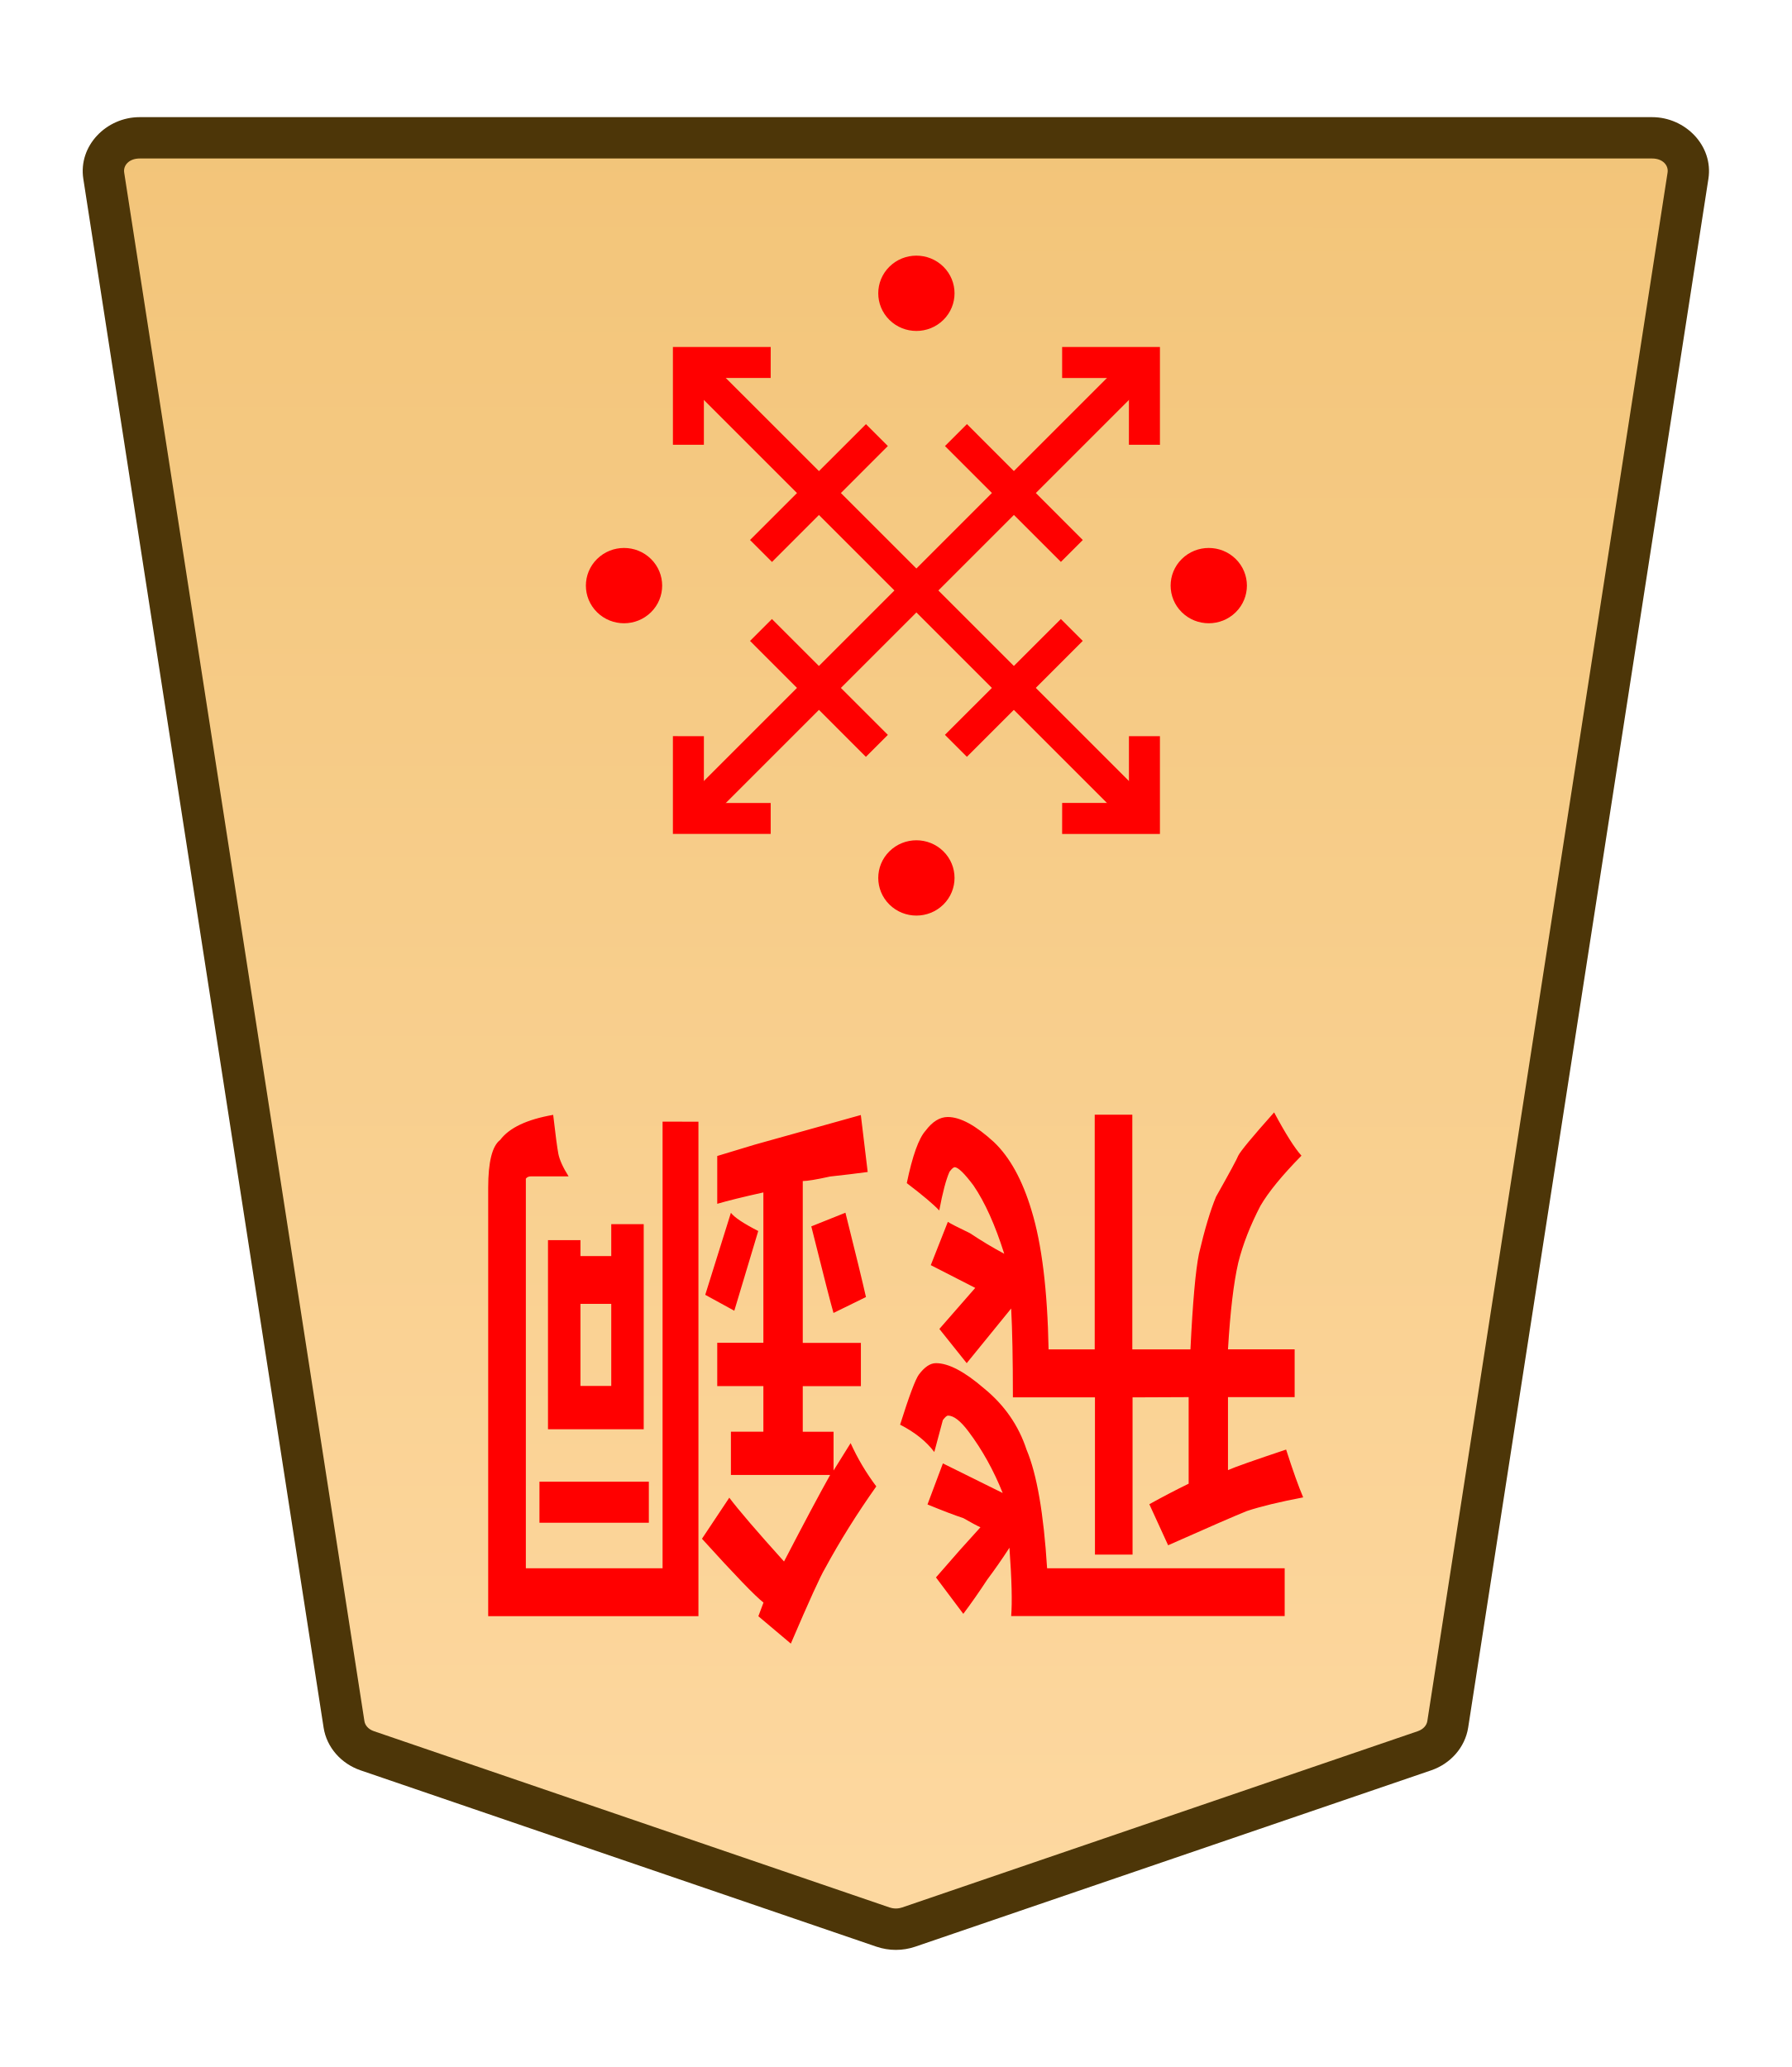
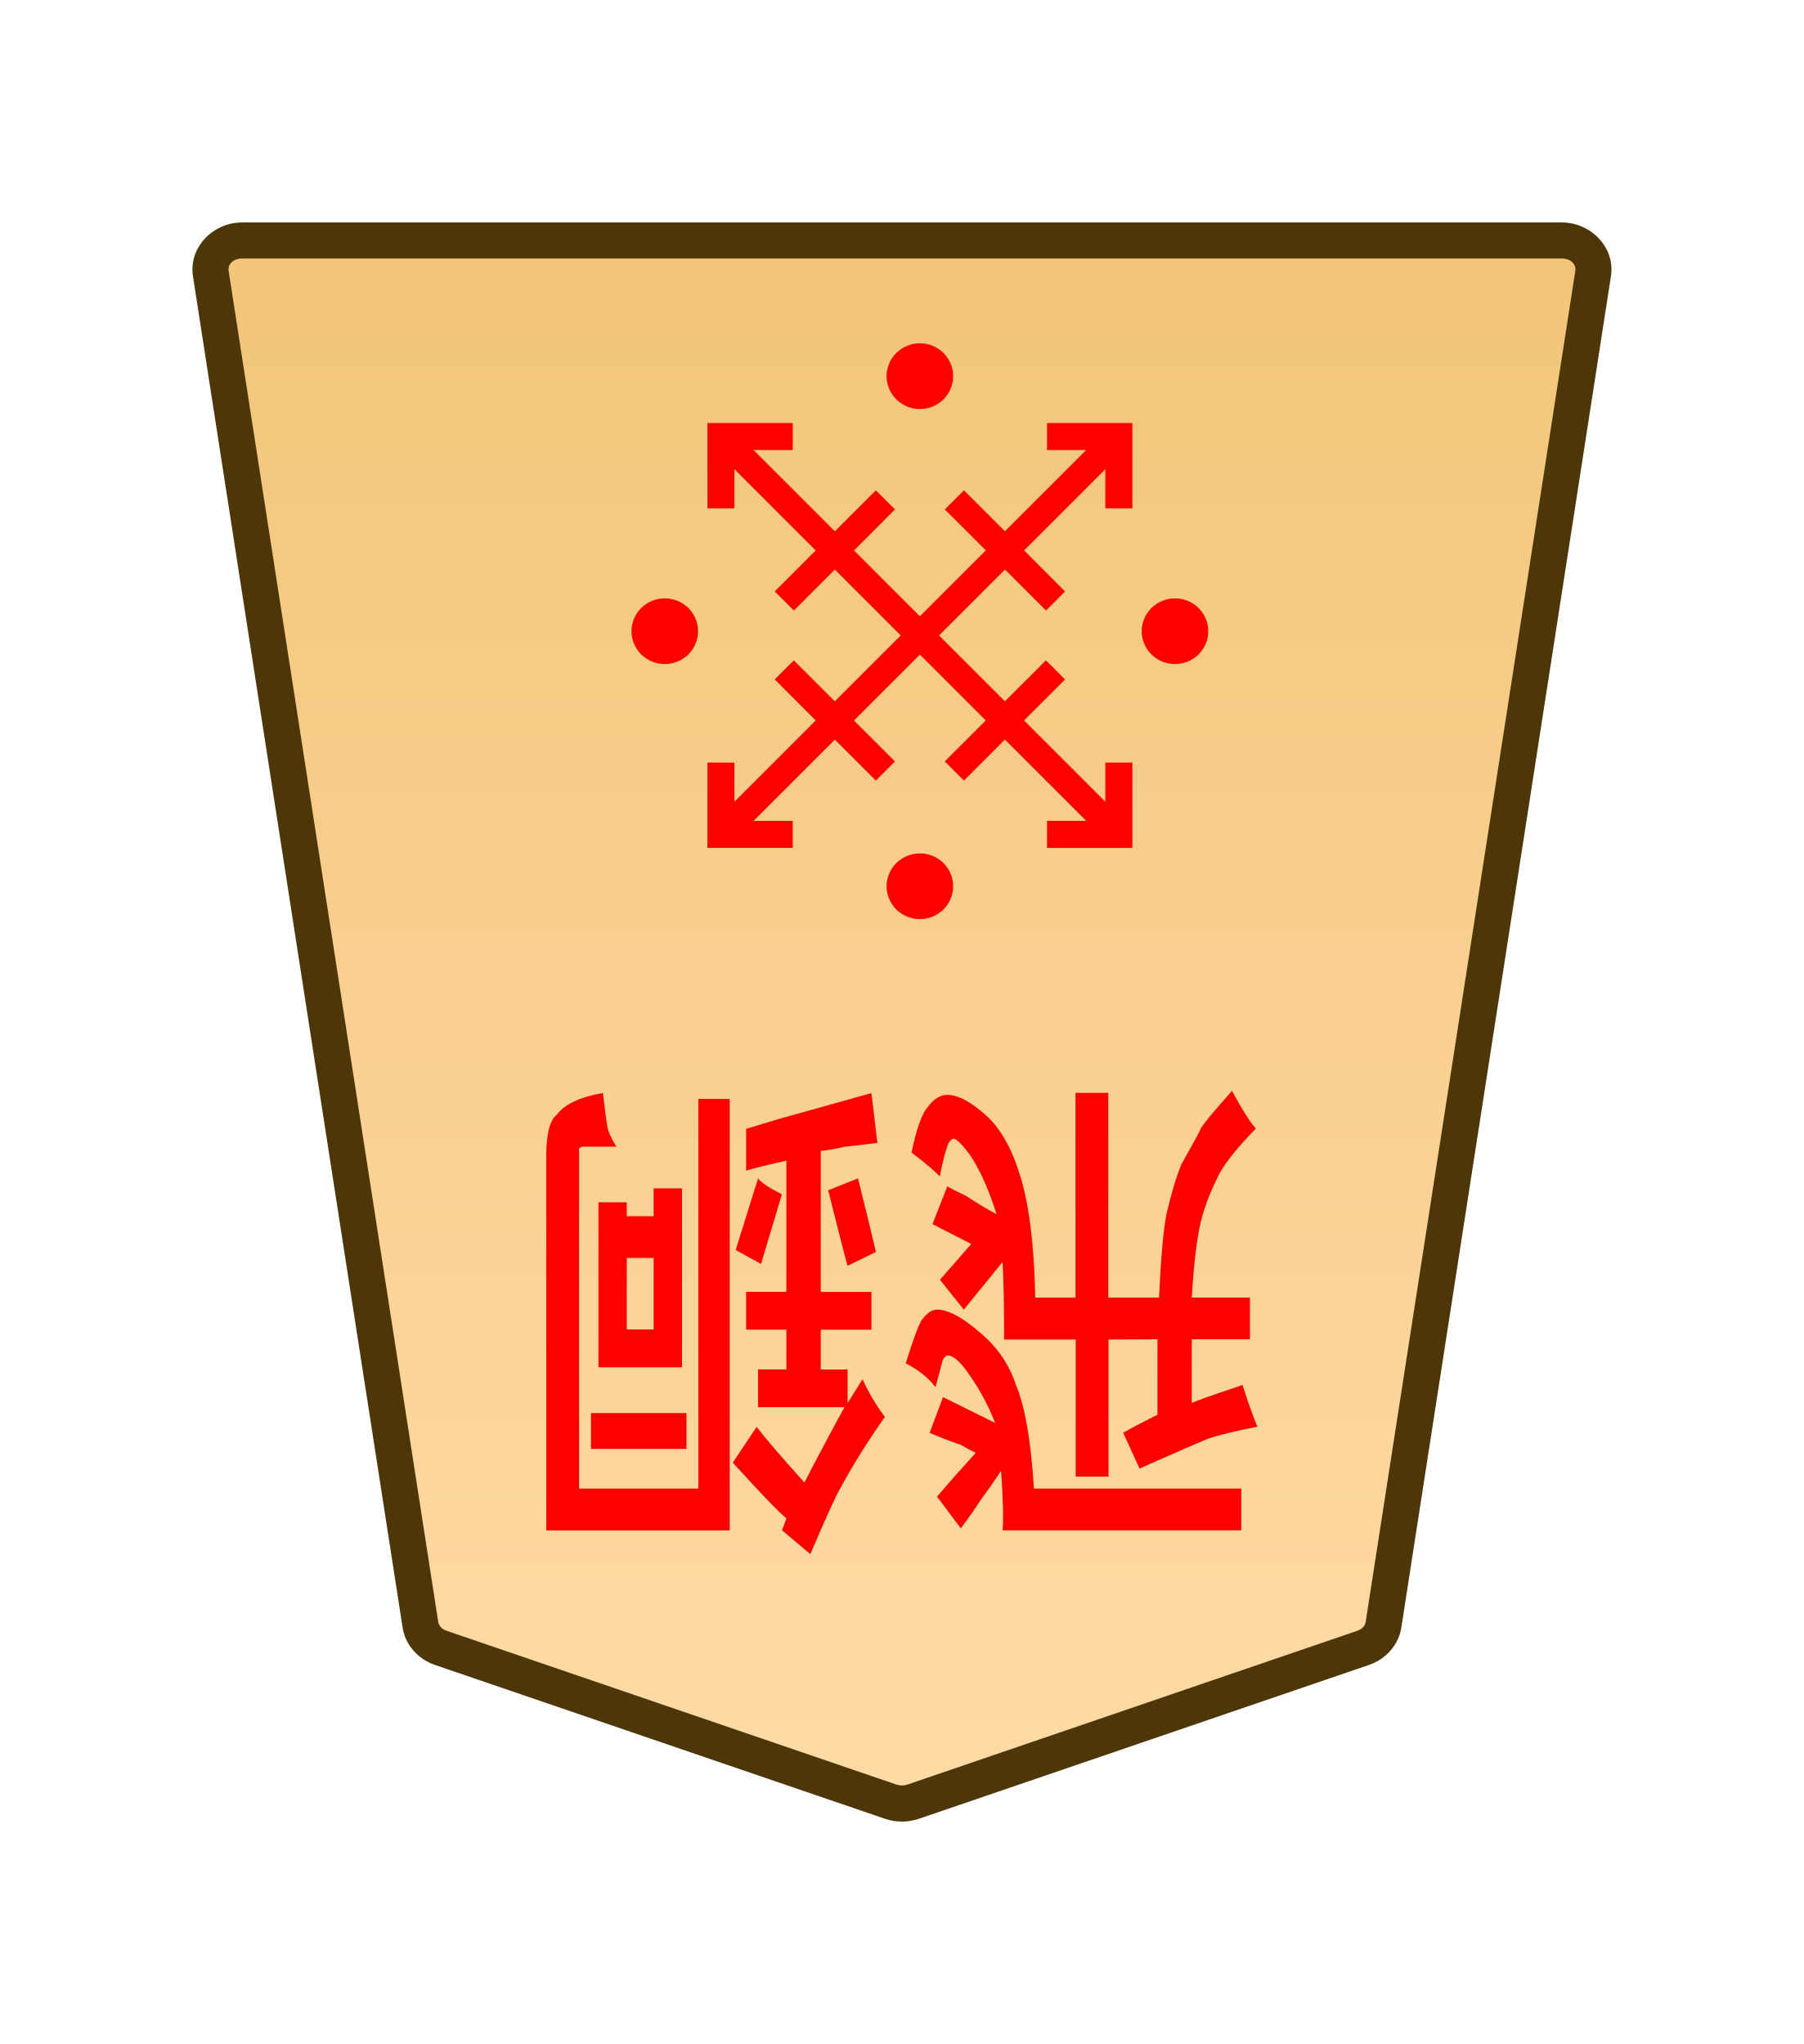
- <svg xmlns="http://www.w3.org/2000/svg" xmlns:xlink="http://www.w3.org/1999/xlink" width="26mm" height="30mm" viewBox="0 0 26 30" version="1.1" id="svg1">
+ <svg xmlns="http://www.w3.org/2000/svg" xmlns:xlink="http://www.w3.org/1999/xlink" width="30mm" height="34mm" viewBox="0 0 30 34" version="1.1" id="svg1">
  <defs id="defs1">
    <linearGradient id="linearGradient22">
      <stop style="stop-color:#ffdba6;stop-opacity:1;" offset="0" id="stop21" />
      <stop style="stop-color:#f2c478;stop-opacity:1;" offset="1" id="stop22" />
    </linearGradient>
-     <clipPath clipPathUnits="userSpaceOnUse" id="clipPath1374-00-0-1">
-       <path d="M 0,2834.646 H 2834.646 V 0 H 0 Z" transform="translate(-461.1153,-1475.178)" id="path1374-9-6-4" />
+     <clipPath clipPathUnits="userSpaceOnUse" id="clipPath1374-00-0-1-17">
+       <path d="M 0,2834.646 H 2834.646 V 0 H 0 Z" transform="translate(-461.1153,-1475.178)" id="path1374-9-6-4-9" />
    </clipPath>
-     <clipPath clipPathUnits="userSpaceOnUse" id="clipPath2004-1-8-2-55-5-4-2-28-4-2-8-8">
-       <path d="M 0,2834.646 H 2834.646 V 0 H 0 Z" transform="translate(-1148.797,-1175.612)" id="path2004-0-0-7-1-8-7-0-6-1-8-7-4" />
+     <clipPath clipPathUnits="userSpaceOnUse" id="clipPath2004-1-8-2-55-5-4-2-28-4-2-8-8-62">
+       <path d="M 0,2834.646 H 2834.646 V 0 H 0 Z" transform="translate(-1148.797,-1175.612)" id="path2004-0-0-7-1-8-7-0-6-1-8-7-4-55" />
    </clipPath>
-     <linearGradient xlink:href="#linearGradient22" id="linearGradient6" gradientUnits="userSpaceOnUse" gradientTransform="translate(-1547.72,-722.8395)" x1="167.456" y1="740.277" x2="167.418" y2="655.238" />
+     <linearGradient xlink:href="#linearGradient22" id="linearGradient252" gradientUnits="userSpaceOnUse" gradientTransform="translate(-311.8117,-212.6033)" x1="289.069" y1="220.195" x2="289.07" y2="143.722" />
  </defs>
  <g id="layer1" transform="translate(-468)">
-     <g id="path34" clip-path="url(#clipPath1374-00-0-1)" transform="matrix(-0.3527778,0,0,0.3527778,473.3288,25.41007)">
-       <path style="color:#000000;fill:url(#linearGradient6);stroke-miterlimit:10;-inkscape-stroke:none" d="m 0,0 -21.223,7.255 c -0.337,0.115 -0.707,0.115 -1.044,0 L -43.49,0 c -0.512,-0.175 -0.879,-0.592 -0.956,-1.088 L -54.328,-64.8 c -0.128,-0.823 0.569,-1.559 1.477,-1.559 h 31.106 31.106 c 0.907,0 1.605,0.736 1.477,1.559 L 0.955,-1.088 C 0.879,-0.592 0.512,-0.175 0,0" id="path151" />
-       <path style="color:#000000;fill:#4d3608;stroke-miterlimit:10;-inkscape-stroke:none" d="m -52.852,-67.209 c -1.368,0 -2.528,1.177 -2.316,2.539 l 9.881,63.713 c 0.129,0.829 0.736,1.493 1.521,1.762 l 21.225,7.256 c 0.517,0.176 1.075,0.176 1.592,0 h 0.002 L 0.275,0.805 C 1.06,0.536 1.667,-0.127 1.795,-0.957 v -0.002 L 11.678,-64.67 c 0.212,-1.363 -0.949,-2.539 -2.316,-2.539 H -21.744 Z m 0,1.701 h 31.107 31.105 c 0.447,0 0.681,0.293 0.637,0.576 v 0.002 L 0.115,-1.217 c -0.025,0.161 -0.152,0.331 -0.391,0.412 L -21.498,6.451 v -0.002 c -0.157,0.054 -0.337,0.054 -0.494,0 v 0.002 l -21.223,-7.256 c -0.238,-0.082 -0.365,-0.251 -0.391,-0.414 l -9.883,-63.711 v -0.002 c -0.044,-0.284 0.188,-0.576 0.637,-0.576 z" id="path152" />
+     <g id="path238" clip-path="url(#clipPath1374-00-0-1-17)" transform="matrix(-0.3527778,0,0,0.3527778,475.3288,27.41016)">
+       <path style="color:#000000;fill:url(#linearGradient252);stroke-miterlimit:10;-inkscape-stroke:none" d="m 0,0 -21.223,7.255 c -0.337,0.115 -0.707,0.115 -1.044,0 L -43.49,0 c -0.512,-0.175 -0.879,-0.592 -0.956,-1.088 L -54.328,-64.8 c -0.128,-0.823 0.569,-1.559 1.477,-1.559 h 31.106 31.106 c 0.907,0 1.605,0.736 1.477,1.559 L 0.955,-1.088 C 0.879,-0.592 0.512,-0.175 0,0" id="path309" />
+       <path style="color:#000000;fill:#4d3608;stroke-miterlimit:10;-inkscape-stroke:none" d="m -52.852,-67.209 c -1.368,0 -2.528,1.177 -2.316,2.539 l 9.881,63.713 c 0.129,0.829 0.736,1.493 1.521,1.762 l 21.225,7.256 c 0.517,0.176 1.075,0.176 1.592,0 h 0.002 L 0.275,0.805 C 1.06,0.536 1.667,-0.127 1.795,-0.957 v -0.002 L 11.678,-64.67 c 0.212,-1.363 -0.949,-2.539 -2.316,-2.539 H -21.744 Z m 0,1.701 h 31.107 31.105 c 0.447,0 0.681,0.293 0.637,0.576 v 0.002 L 0.115,-1.217 c -0.025,0.161 -0.152,0.331 -0.391,0.412 L -21.498,6.451 v -0.002 c -0.157,0.054 -0.337,0.054 -0.494,0 v 0.002 l -21.223,-7.256 c -0.238,-0.082 -0.365,-0.251 -0.391,-0.414 l -9.883,-63.711 v -0.002 c -0.044,-0.284 0.188,-0.576 0.637,-0.576 z" id="path310" />
    </g>
-     <path style="fill:#ff0000;stroke-width:0.353" d="m -559.377,-17.564 v -1.976 h 0.63 v 1.976 h 1.375 q 0,0.716 0.029,1.117 l 0.745,-0.687 0.458,0.43 -0.601,0.516 0.745,0.286 -0.286,0.544 q -0.057,-0.029 -0.372,-0.143 -0.286,-0.143 -0.573,-0.258 0.229,0.544 0.516,0.859 0.229,0.229 0.315,0.229 0.029,0 0.086,-0.057 0.086,-0.143 0.172,-0.487 0.143,0.115 0.544,0.344 -0.143,0.516 -0.315,0.659 -0.172,0.172 -0.372,0.172 -0.315,0 -0.773,-0.315 -0.401,-0.286 -0.63,-0.859 -0.258,-0.63 -0.286,-1.747 h -0.773 v 2.95 h -0.63 v -2.95 h -0.974 q -0.057,0.888 -0.143,1.203 -0.143,0.458 -0.286,0.716 -0.344,0.458 -0.372,0.516 -0.057,0.086 -0.601,0.544 -0.286,-0.401 -0.458,-0.544 0.487,-0.372 0.687,-0.63 0.258,-0.372 0.372,-0.716 0.115,-0.372 0.172,-1.088 h -1.117 v -0.601 h 1.117 v -0.917 q -0.172,0.057 -0.974,0.258 -0.172,-0.401 -0.286,-0.601 0.601,-0.086 0.945,-0.172 0.286,-0.086 1.318,-0.43 l 0.315,0.516 q -0.344,0.143 -0.659,0.258 v 1.088 z m 1.432,-2.148 h -3.981 v -0.601 h 4.583 q -0.029,0.258 0.029,0.859 0.172,-0.2 0.372,-0.401 0.2,-0.229 0.401,-0.43 l 0.458,0.458 q -0.201,0.172 -0.401,0.344 -0.172,0.143 -0.344,0.286 0.086,0.029 0.286,0.115 0.229,0.057 0.601,0.172 l -0.258,0.516 -1.002,-0.372 q 0.229,0.43 0.573,0.773 0.2,0.2 0.344,0.2 0.029,0 0.086,-0.057 0,0 0.143,-0.401 0.2,0.2 0.573,0.344 -0.229,0.544 -0.315,0.63 -0.143,0.143 -0.286,0.143 -0.315,0 -0.802,-0.315 -0.516,-0.315 -0.716,-0.773 -0.258,-0.458 -0.344,-1.489 z m 5.241,3.237 0.487,0.2 -0.43,1.031 q -0.086,-0.086 -0.458,-0.229 z m -1.289,1.06 -0.573,0.172 q -0.258,-0.773 -0.344,-1.06 l 0.544,-0.2 q 0.057,0.143 0.372,1.088 z m 3.867,-0.974 v -1.031 h -0.516 v 1.031 z m -1.06,1.002 v -2.578 h 1.604 v 2.377 h -0.544 v -0.2 h -0.516 v 0.401 z m -0.086,-3.237 v -0.516 h 1.833 v 0.516 z m -0.831,4.525 v -6.215 h 3.523 v 5.385 q 0,0.487 -0.201,0.601 -0.229,0.229 -0.888,0.315 -0.057,-0.372 -0.086,-0.487 -0.029,-0.115 -0.172,-0.286 h 0.63 q 0.057,0 0.086,-0.029 v -0.057 -4.84 h -2.291 v 5.614 z m -2.205,-4.44 h 1.661 v 0.544 h -0.544 v 0.573 h 0.773 v 0.544 h -0.773 v 1.89 q 0.516,-0.086 0.773,-0.143 v 0.601 l -0.63,0.143 -1.776,0.372 -0.115,-0.716 q 0.286,-0.029 0.63,-0.057 0.344,-0.057 0.458,-0.057 v -2.034 h -0.974 v -0.544 h 0.974 v -0.573 h -0.516 v -0.487 l -0.286,0.344 q -0.172,-0.286 -0.43,-0.544 0.487,-0.516 0.859,-1.031 0.115,-0.143 0.573,-0.945 l 0.544,0.344 -0.086,0.172 q 0.201,0.115 1.031,0.802 l -0.458,0.516 q -0.229,-0.229 -0.917,-0.802 -0.516,0.745 -0.773,1.088 z" id="text34" transform="scale(-0.8660254,-1.1547)" aria-label="飛銅" />
-     <path id="path35" d="m 0,0 c -0.423,-0.423 -1.109,-0.423 -1.532,0 -0.423,0.423 -0.423,1.109 0,1.532 0.423,0.423 1.109,0.423 1.532,0 C 0.423,1.109 0.423,0.423 0,0 Z" style="fill:#ff0000;fill-opacity:1;stroke:none;stroke-width:0.886;stroke-linecap:butt;stroke-linejoin:miter;stroke-miterlimit:10;stroke-dasharray:none;stroke-opacity:1" transform="matrix(-0.5109565,0,0,0.5044497,480.9066,12.3557)" clip-path="url(#clipPath2004-1-8-2-55-5-4-2-28-4-2-8-8)" />
-     <path style="color:#000000;fill:#ff0000;stroke-miterlimit:10;-inkscape-stroke:none" d="M -0.639,-1.418 V 25.109 H 0.639 V -1.418 Z" id="path36" transform="matrix(-0.2494515,-0.2494515,-0.2494515,0.2494515,484.2532,5.614792)" />
-     <path style="color:#000000;fill:#ff0000;stroke-miterlimit:10;-inkscape-stroke:none" d="M -25.111,-0.639 V 0.639 H 1.416 v -1.277 z" id="path37" transform="matrix(-0.2494515,-0.2494515,-0.2494515,0.2494515,478.3428,5.614773)" />
-     <path style="color:#000000;fill:#ff0000;stroke-miterlimit:10;-inkscape-stroke:none" d="M -0.285,-0.285 -3.291,2.723 -2.723,3.291 0.285,0.285 Z" id="path38" transform="matrix(0,0.5592861,0.5592925,0,479.0431,7.996563)" />
-     <path style="color:#000000;fill:#ff0000;stroke-miterlimit:10;-inkscape-stroke:none" d="M -0.285,-0.285 -3.291,2.723 -2.723,3.291 0.285,0.285 Z" id="path39" transform="matrix(0,0.5592861,0.5592925,0,481.8713,10.8248)" />
-     <path style="color:#000000;fill:#ff0000;stroke-miterlimit:10;-inkscape-stroke:none" d="M -0.285,-0.285 -3.291,2.723 -2.723,3.291 0.285,0.285 Z" id="path40" transform="matrix(-0.5592861,0,0,0.5592925,481.8719,6.314596)" />
-     <path style="color:#000000;fill:#ff0000;stroke-miterlimit:10;-inkscape-stroke:none" d="M 0.285,-0.285 -0.285,0.285 2.723,3.291 3.291,2.723 Z" id="path41" transform="matrix(0,-0.5592861,-0.5592925,0,480.7245,10.8252)" />
-     <path style="color:#000000;fill:#ff0000;stroke-miterlimit:10;-inkscape-stroke:none" d="M 0.404,-0.404 -0.404,0.404 2.148,2.957 4.701,0.404 3.891,-0.404 2.148,1.34 Z" id="path42" transform="matrix(-0.2779663,-0.2779663,-0.2779665,0.2779665,479.1836,11.87872)" />
-     <path style="color:#000000;fill:#ff0000;stroke-miterlimit:10;-inkscape-stroke:none" d="m -2.148,-2.957 -2.553,2.553 0.811,0.809 1.742,-1.744 1.744,1.744 0.809,-0.809 z" id="path43" transform="matrix(-0.2779663,-0.2779663,-0.2779665,0.2779665,483.413,5.261221)" />
-     <path style="color:#000000;fill:#ff0000;stroke-miterlimit:10;-inkscape-stroke:none" d="M 0.404,-0.404 -0.404,0.404 2.148,2.957 4.701,0.404 3.891,-0.404 2.148,1.34 Z" id="path44" transform="matrix(0.2779663,-0.2779663,-0.2779665,-0.2779665,477.9895,6.455233)" />
-     <path style="color:#000000;fill:#ff0000;stroke-miterlimit:10;-inkscape-stroke:none" d="m -2.148,-2.957 -2.553,2.553 0.811,0.809 1.742,-1.744 1.744,1.744 0.809,-0.809 z" id="path45" transform="matrix(0.2779663,-0.2779663,-0.2779665,-0.2779665,484.6071,10.68471)" />
-     <path id="path46" d="m 0,0 c -0.423,-0.423 -1.109,-0.423 -1.532,0 -0.423,0.423 -0.423,1.109 0,1.532 0.423,0.423 1.109,0.423 1.532,0 C 0.423,1.109 0.423,0.423 0,0 Z" style="fill:#ff0000;fill-opacity:1;stroke:none;stroke-width:0.886;stroke-linecap:butt;stroke-linejoin:miter;stroke-miterlimit:10;stroke-dasharray:none;stroke-opacity:1" transform="matrix(-0.5109565,0,0,0.5044497,476.664,8.113048)" clip-path="url(#clipPath2004-1-8-2-55-5-4-2-28-4-2-8-8)" />
-     <path id="path47" d="m 0,0 c -0.423,-0.423 -1.109,-0.423 -1.532,0 -0.423,0.423 -0.423,1.109 0,1.532 0.423,0.423 1.109,0.423 1.532,0 C 0.423,1.109 0.423,0.423 0,0 Z" style="fill:#ff0000;fill-opacity:1;stroke:none;stroke-width:0.886;stroke-linecap:butt;stroke-linejoin:miter;stroke-miterlimit:10;stroke-dasharray:none;stroke-opacity:1" transform="matrix(-0.5109565,0,0,0.5044497,485.1492,8.11308)" clip-path="url(#clipPath2004-1-8-2-55-5-4-2-28-4-2-8-8)" />
-     <path id="path48" d="m 0,0 c -0.423,-0.423 -1.109,-0.423 -1.532,0 -0.423,0.423 -0.423,1.109 0,1.532 0.423,0.423 1.109,0.423 1.532,0 C 0.423,1.109 0.423,0.423 0,0 Z" style="fill:#ff0000;fill-opacity:1;stroke:none;stroke-width:0.886;stroke-linecap:butt;stroke-linejoin:miter;stroke-miterlimit:10;stroke-dasharray:none;stroke-opacity:1" transform="matrix(-0.5109565,0,0,0.5044497,480.9066,3.870431)" clip-path="url(#clipPath2004-1-8-2-55-5-4-2-28-4-2-8-8)" />
+     <path style="fill:#ff0000;stroke-width:0.353" d="m -561.687,-19.296 v -1.976 h 0.63 v 1.976 h 1.375 q 0,0.716 0.029,1.117 l 0.745,-0.687 0.458,0.43 -0.601,0.516 0.745,0.286 -0.286,0.544 q -0.057,-0.029 -0.372,-0.143 -0.286,-0.143 -0.573,-0.258 0.229,0.544 0.516,0.859 0.229,0.229 0.315,0.229 0.029,0 0.086,-0.057 0.086,-0.143 0.172,-0.487 0.143,0.115 0.544,0.344 -0.143,0.516 -0.315,0.659 -0.172,0.172 -0.372,0.172 -0.315,0 -0.773,-0.315 -0.401,-0.286 -0.63,-0.859 -0.258,-0.63 -0.286,-1.747 h -0.773 v 2.95 h -0.63 v -2.95 h -0.974 q -0.057,0.888 -0.143,1.203 -0.143,0.458 -0.286,0.716 -0.344,0.458 -0.372,0.516 -0.057,0.086 -0.601,0.544 -0.286,-0.401 -0.458,-0.544 0.487,-0.372 0.687,-0.63 0.258,-0.372 0.372,-0.716 0.115,-0.372 0.172,-1.088 h -1.117 v -0.601 h 1.117 v -0.917 q -0.172,0.057 -0.974,0.258 -0.172,-0.401 -0.286,-0.601 0.601,-0.086 0.945,-0.172 0.286,-0.086 1.318,-0.43 l 0.315,0.516 q -0.344,0.143 -0.659,0.258 v 1.088 z m 1.432,-2.148 h -3.981 v -0.601 h 4.583 q -0.029,0.258 0.029,0.859 0.172,-0.2 0.372,-0.401 0.2,-0.229 0.401,-0.43 l 0.458,0.458 q -0.2,0.172 -0.401,0.344 -0.172,0.143 -0.344,0.286 0.086,0.029 0.286,0.115 0.229,0.057 0.601,0.172 l -0.258,0.516 -1.002,-0.372 q 0.229,0.43 0.573,0.773 0.201,0.2 0.344,0.2 0.029,0 0.086,-0.057 0,0 0.143,-0.401 0.201,0.2 0.573,0.344 -0.229,0.544 -0.315,0.63 -0.143,0.143 -0.286,0.143 -0.315,0 -0.802,-0.315 -0.516,-0.315 -0.716,-0.773 -0.258,-0.458 -0.344,-1.489 z m 5.241,3.237 0.487,0.2 -0.43,1.031 q -0.086,-0.086 -0.458,-0.229 z m -1.289,1.06 -0.573,0.172 q -0.258,-0.773 -0.344,-1.06 l 0.544,-0.2 q 0.057,0.143 0.372,1.088 z m 3.867,-0.974 v -1.031 h -0.516 v 1.031 z m -1.06,1.002 v -2.578 h 1.604 v 2.377 h -0.544 v -0.2 h -0.516 v 0.401 z m -0.086,-3.237 v -0.516 h 1.833 v 0.516 z m -0.831,4.525 v -6.215 h 3.523 v 5.385 q 0,0.487 -0.2,0.601 -0.229,0.229 -0.888,0.315 -0.057,-0.372 -0.086,-0.487 -0.029,-0.115 -0.172,-0.286 h 0.63 q 0.057,0 0.086,-0.029 v -0.057 -4.84 h -2.291 v 5.614 z m -2.205,-4.44 h 1.661 v 0.544 h -0.544 v 0.573 h 0.773 v 0.544 h -0.773 v 1.89 q 0.516,-0.086 0.773,-0.143 v 0.601 l -0.63,0.143 -1.776,0.372 -0.115,-0.716 q 0.286,-0.029 0.63,-0.057 0.344,-0.057 0.458,-0.057 v -2.034 h -0.974 v -0.544 h 0.974 v -0.573 h -0.516 V -20.212 l -0.286,0.344 q -0.172,-0.286 -0.43,-0.544 0.487,-0.516 0.859,-1.031 0.115,-0.143 0.573,-0.945 l 0.544,0.344 -0.086,0.172 q 0.2,0.115 1.031,0.802 l -0.458,0.516 q -0.229,-0.229 -0.917,-0.802 -0.516,0.745 -0.773,1.088 z" id="text238" transform="scale(-0.8660254,-1.1547)" aria-label="飛銅" />
+     <path id="path239" d="m 0,0 c -0.423,-0.423 -1.109,-0.423 -1.532,0 -0.423,0.423 -0.423,1.109 0,1.532 0.423,0.423 1.109,0.423 1.532,0 C 0.423,1.109 0.423,0.423 0,0 Z" style="fill:#ff0000;fill-opacity:1;stroke:none;stroke-width:0.886;stroke-linecap:butt;stroke-linejoin:miter;stroke-miterlimit:10;stroke-dasharray:none;stroke-opacity:1" transform="matrix(-0.5109565,0,0,0.5044497,482.9066,14.35578)" clip-path="url(#clipPath2004-1-8-2-55-5-4-2-28-4-2-8-8-62)" />
+     <path style="color:#000000;fill:#ff0000;stroke-miterlimit:10;-inkscape-stroke:none" d="M -0.639,-1.418 V 25.109 H 0.639 V -1.418 Z" id="path240" transform="matrix(-0.2494516,-0.2494516,-0.2494516,0.2494516,486.2532,7.614861)" />
+     <path style="color:#000000;fill:#ff0000;stroke-miterlimit:10;-inkscape-stroke:none" d="M -25.111,-0.639 V 0.639 H 1.416 v -1.277 z" id="path241" transform="matrix(-0.2494516,-0.2494516,-0.2494516,0.2494516,480.3429,7.614861)" />
+     <path style="color:#000000;fill:#ff0000;stroke-miterlimit:10;-inkscape-stroke:none" d="M -0.285,-0.285 -3.291,2.723 -2.723,3.291 0.285,0.285 Z" id="path242" transform="matrix(0,0.5592861,0.5592925,0,481.0431,9.99664)" />
+     <path style="color:#000000;fill:#ff0000;stroke-miterlimit:10;-inkscape-stroke:none" d="M -0.285,-0.285 -3.291,2.723 -2.723,3.291 0.285,0.285 Z" id="path243" transform="matrix(0,0.5592861,0.5592925,0,483.8713,12.82488)" />
+     <path style="color:#000000;fill:#ff0000;stroke-miterlimit:10;-inkscape-stroke:none" d="M -0.285,-0.285 -3.291,2.723 -2.723,3.291 0.285,0.285 Z" id="path244" transform="matrix(-0.5592861,0,0,0.5592925,483.8719,8.314684)" />
+     <path style="color:#000000;fill:#ff0000;stroke-miterlimit:10;-inkscape-stroke:none" d="M 0.285,-0.285 -0.285,0.285 2.723,3.291 3.291,2.723 Z" id="path245" transform="matrix(0,-0.5592861,-0.5592925,0,482.7245,12.82527)" />
+     <path style="color:#000000;fill:#ff0000;stroke-miterlimit:10;-inkscape-stroke:none" d="M 0.404,-0.404 -0.404,0.404 2.148,2.957 4.701,0.404 3.891,-0.404 2.148,1.34 Z" id="path246" transform="matrix(-0.2779663,-0.2779663,-0.2779665,0.2779665,481.1836,13.87879)" />
+     <path style="color:#000000;fill:#ff0000;stroke-miterlimit:10;-inkscape-stroke:none" d="m -2.148,-2.957 -2.553,2.553 0.811,0.809 1.742,-1.744 1.744,1.744 0.809,-0.809 z" id="path247" transform="matrix(-0.2779663,-0.2779663,-0.2779665,0.2779665,485.413,7.261298)" />
+     <path style="color:#000000;fill:#ff0000;stroke-miterlimit:10;-inkscape-stroke:none" d="M 0.404,-0.404 -0.404,0.404 2.148,2.957 4.701,0.404 3.891,-0.404 2.148,1.34 Z" id="path248" transform="matrix(0.2779663,-0.2779663,-0.2779665,-0.2779665,479.9895,8.45531)" />
+     <path style="color:#000000;fill:#ff0000;stroke-miterlimit:10;-inkscape-stroke:none" d="m -2.148,-2.957 -2.553,2.553 0.811,0.809 1.742,-1.744 1.744,1.744 0.809,-0.809 z" id="path249" transform="matrix(0.2779663,-0.2779663,-0.2779665,-0.2779665,486.6071,12.68478)" />
+     <path id="path250" d="m 0,0 c -0.423,-0.423 -1.109,-0.423 -1.532,0 -0.423,0.423 -0.423,1.109 0,1.532 0.423,0.423 1.109,0.423 1.532,0 C 0.423,1.109 0.423,0.423 0,0 Z" style="fill:#ff0000;fill-opacity:1;stroke:none;stroke-width:0.886;stroke-linecap:butt;stroke-linejoin:miter;stroke-miterlimit:10;stroke-dasharray:none;stroke-opacity:1" transform="matrix(-0.5109565,0,0,0.5044497,478.664,10.11314)" clip-path="url(#clipPath2004-1-8-2-55-5-4-2-28-4-2-8-8-62)" />
+     <path id="path251" d="m 0,0 c -0.423,-0.423 -1.109,-0.423 -1.532,0 -0.423,0.423 -0.423,1.109 0,1.532 0.423,0.423 1.109,0.423 1.532,0 C 0.423,1.109 0.423,0.423 0,0 Z" style="fill:#ff0000;fill-opacity:1;stroke:none;stroke-width:0.886;stroke-linecap:butt;stroke-linejoin:miter;stroke-miterlimit:10;stroke-dasharray:none;stroke-opacity:1" transform="matrix(-0.5109565,0,0,0.5044497,487.1492,10.11316)" clip-path="url(#clipPath2004-1-8-2-55-5-4-2-28-4-2-8-8-62)" />
+     <path id="path252" d="m 0,0 c -0.423,-0.423 -1.109,-0.423 -1.532,0 -0.423,0.423 -0.423,1.109 0,1.532 0.423,0.423 1.109,0.423 1.532,0 C 0.423,1.109 0.423,0.423 0,0 Z" style="fill:#ff0000;fill-opacity:1;stroke:none;stroke-width:0.886;stroke-linecap:butt;stroke-linejoin:miter;stroke-miterlimit:10;stroke-dasharray:none;stroke-opacity:1" transform="matrix(-0.5109565,0,0,0.5044497,482.9066,5.870516)" clip-path="url(#clipPath2004-1-8-2-55-5-4-2-28-4-2-8-8-62)" />
  </g>
</svg>
